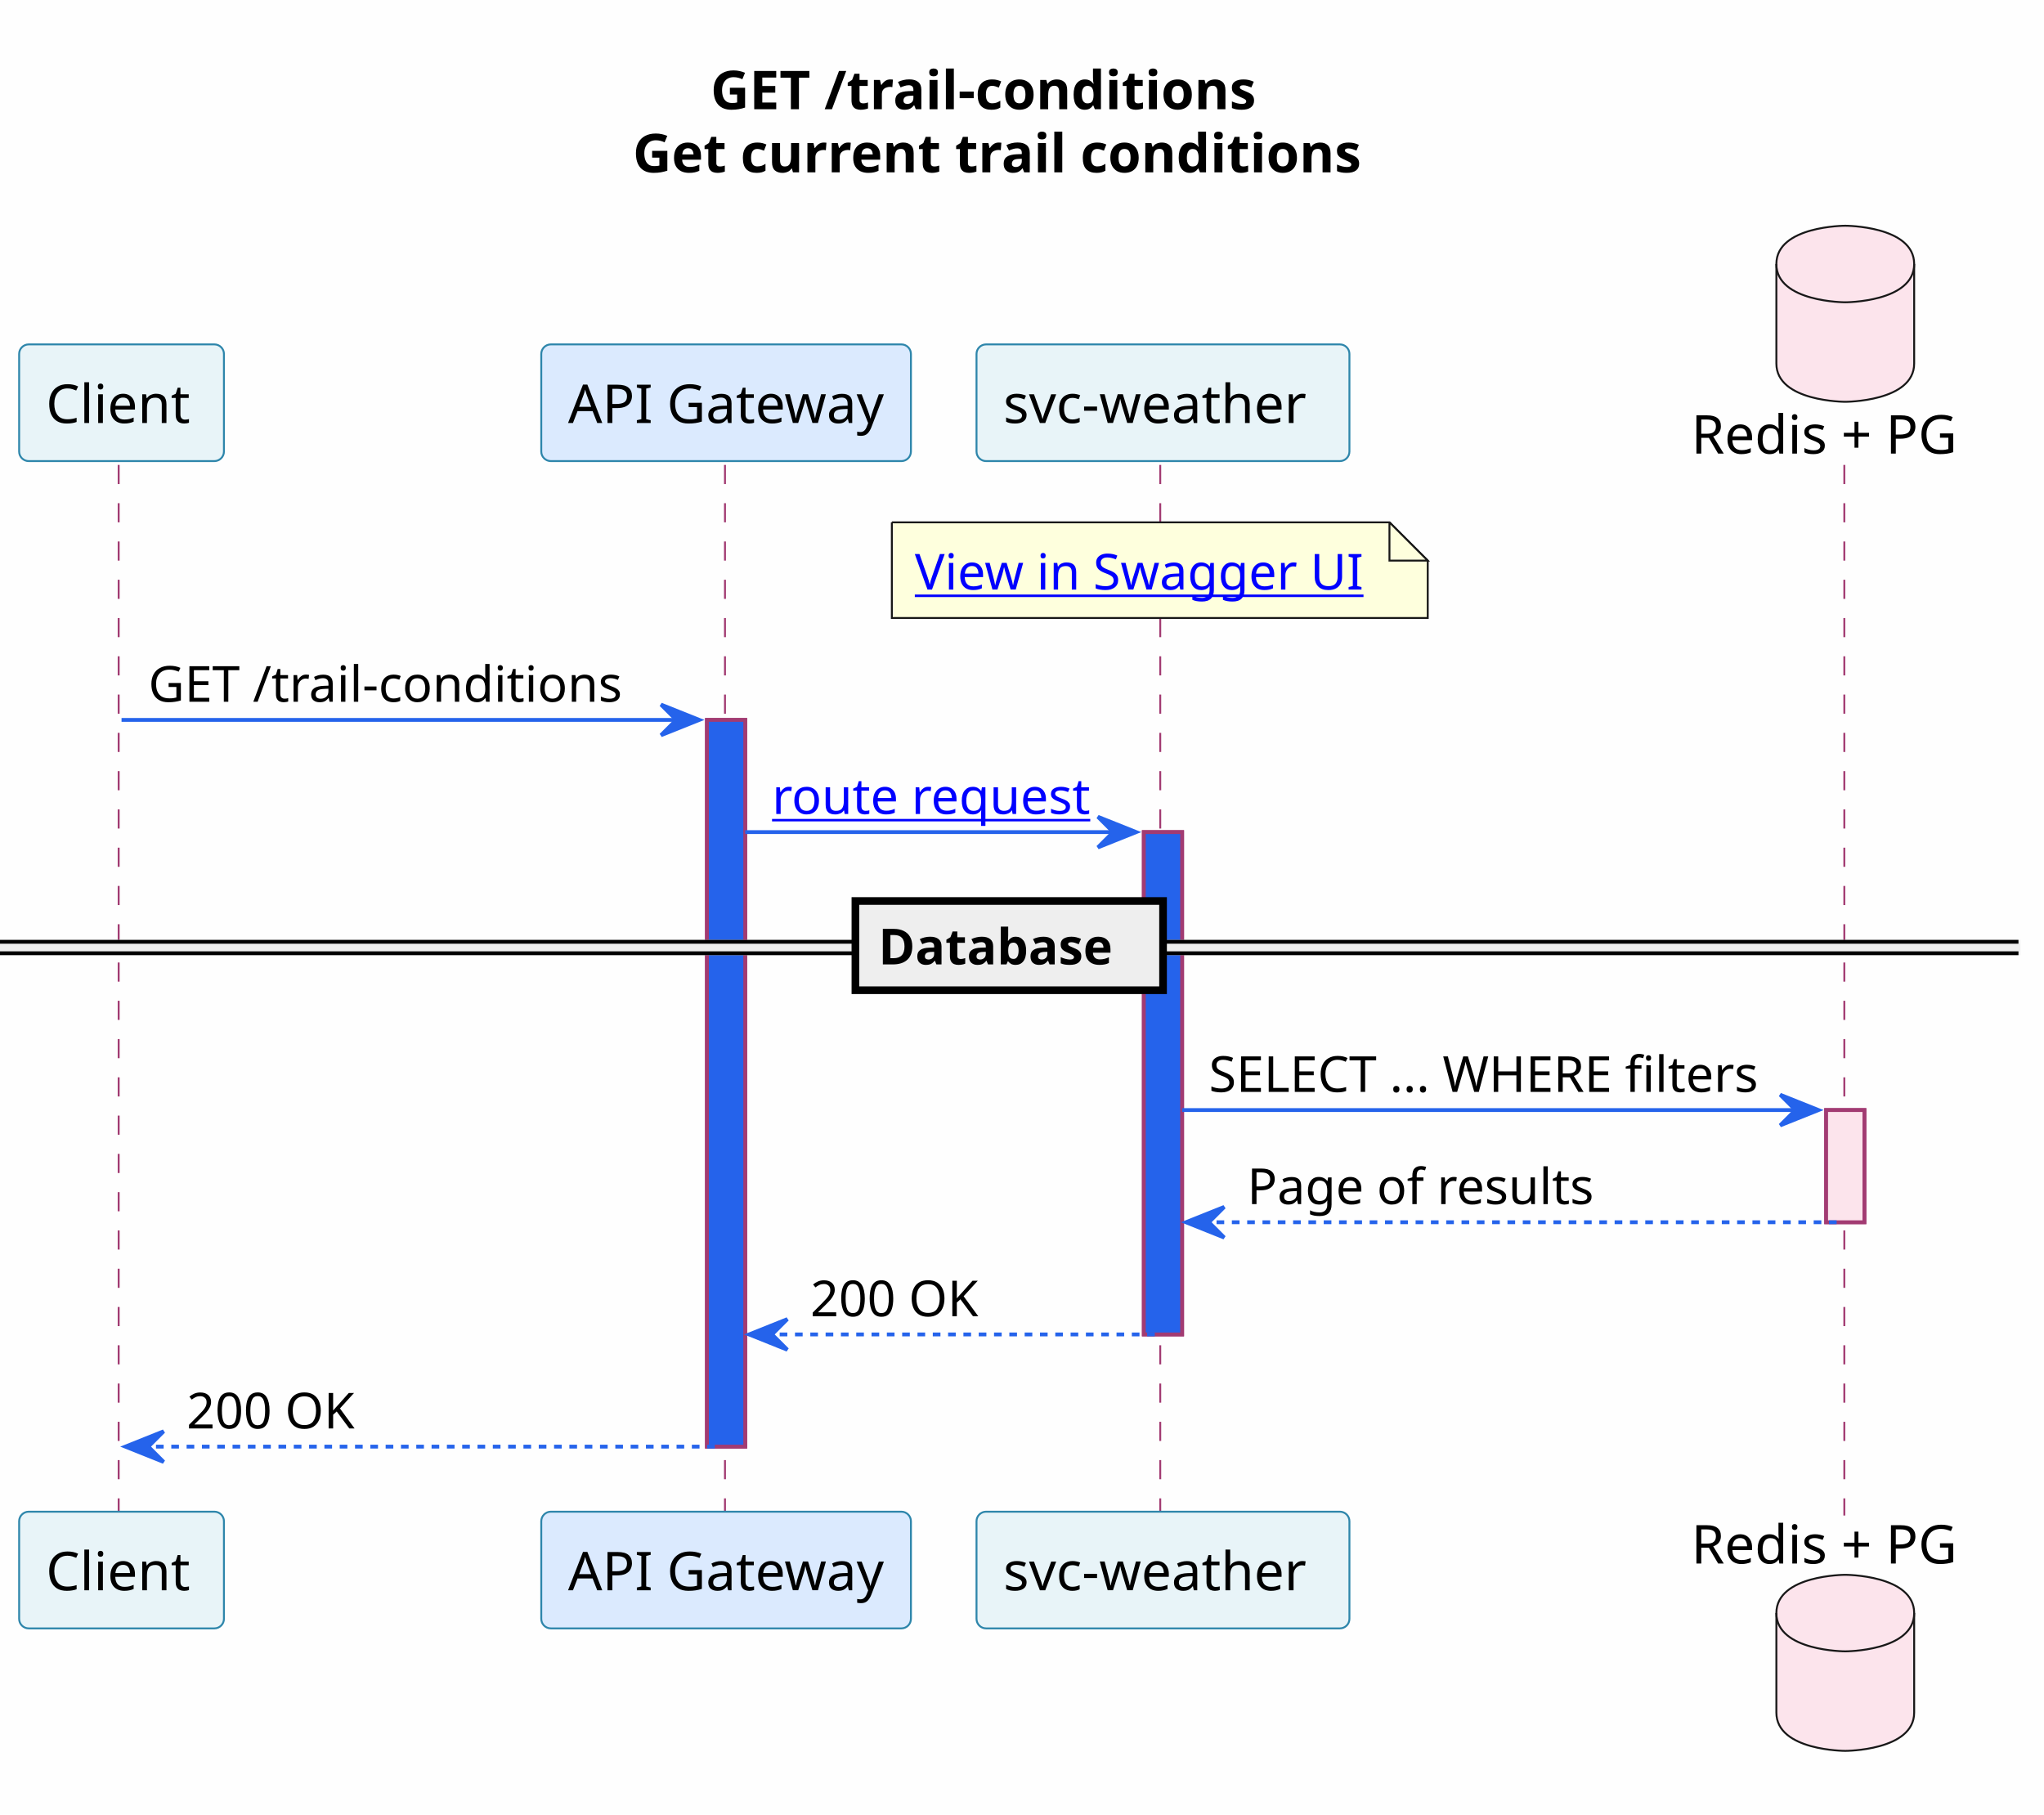
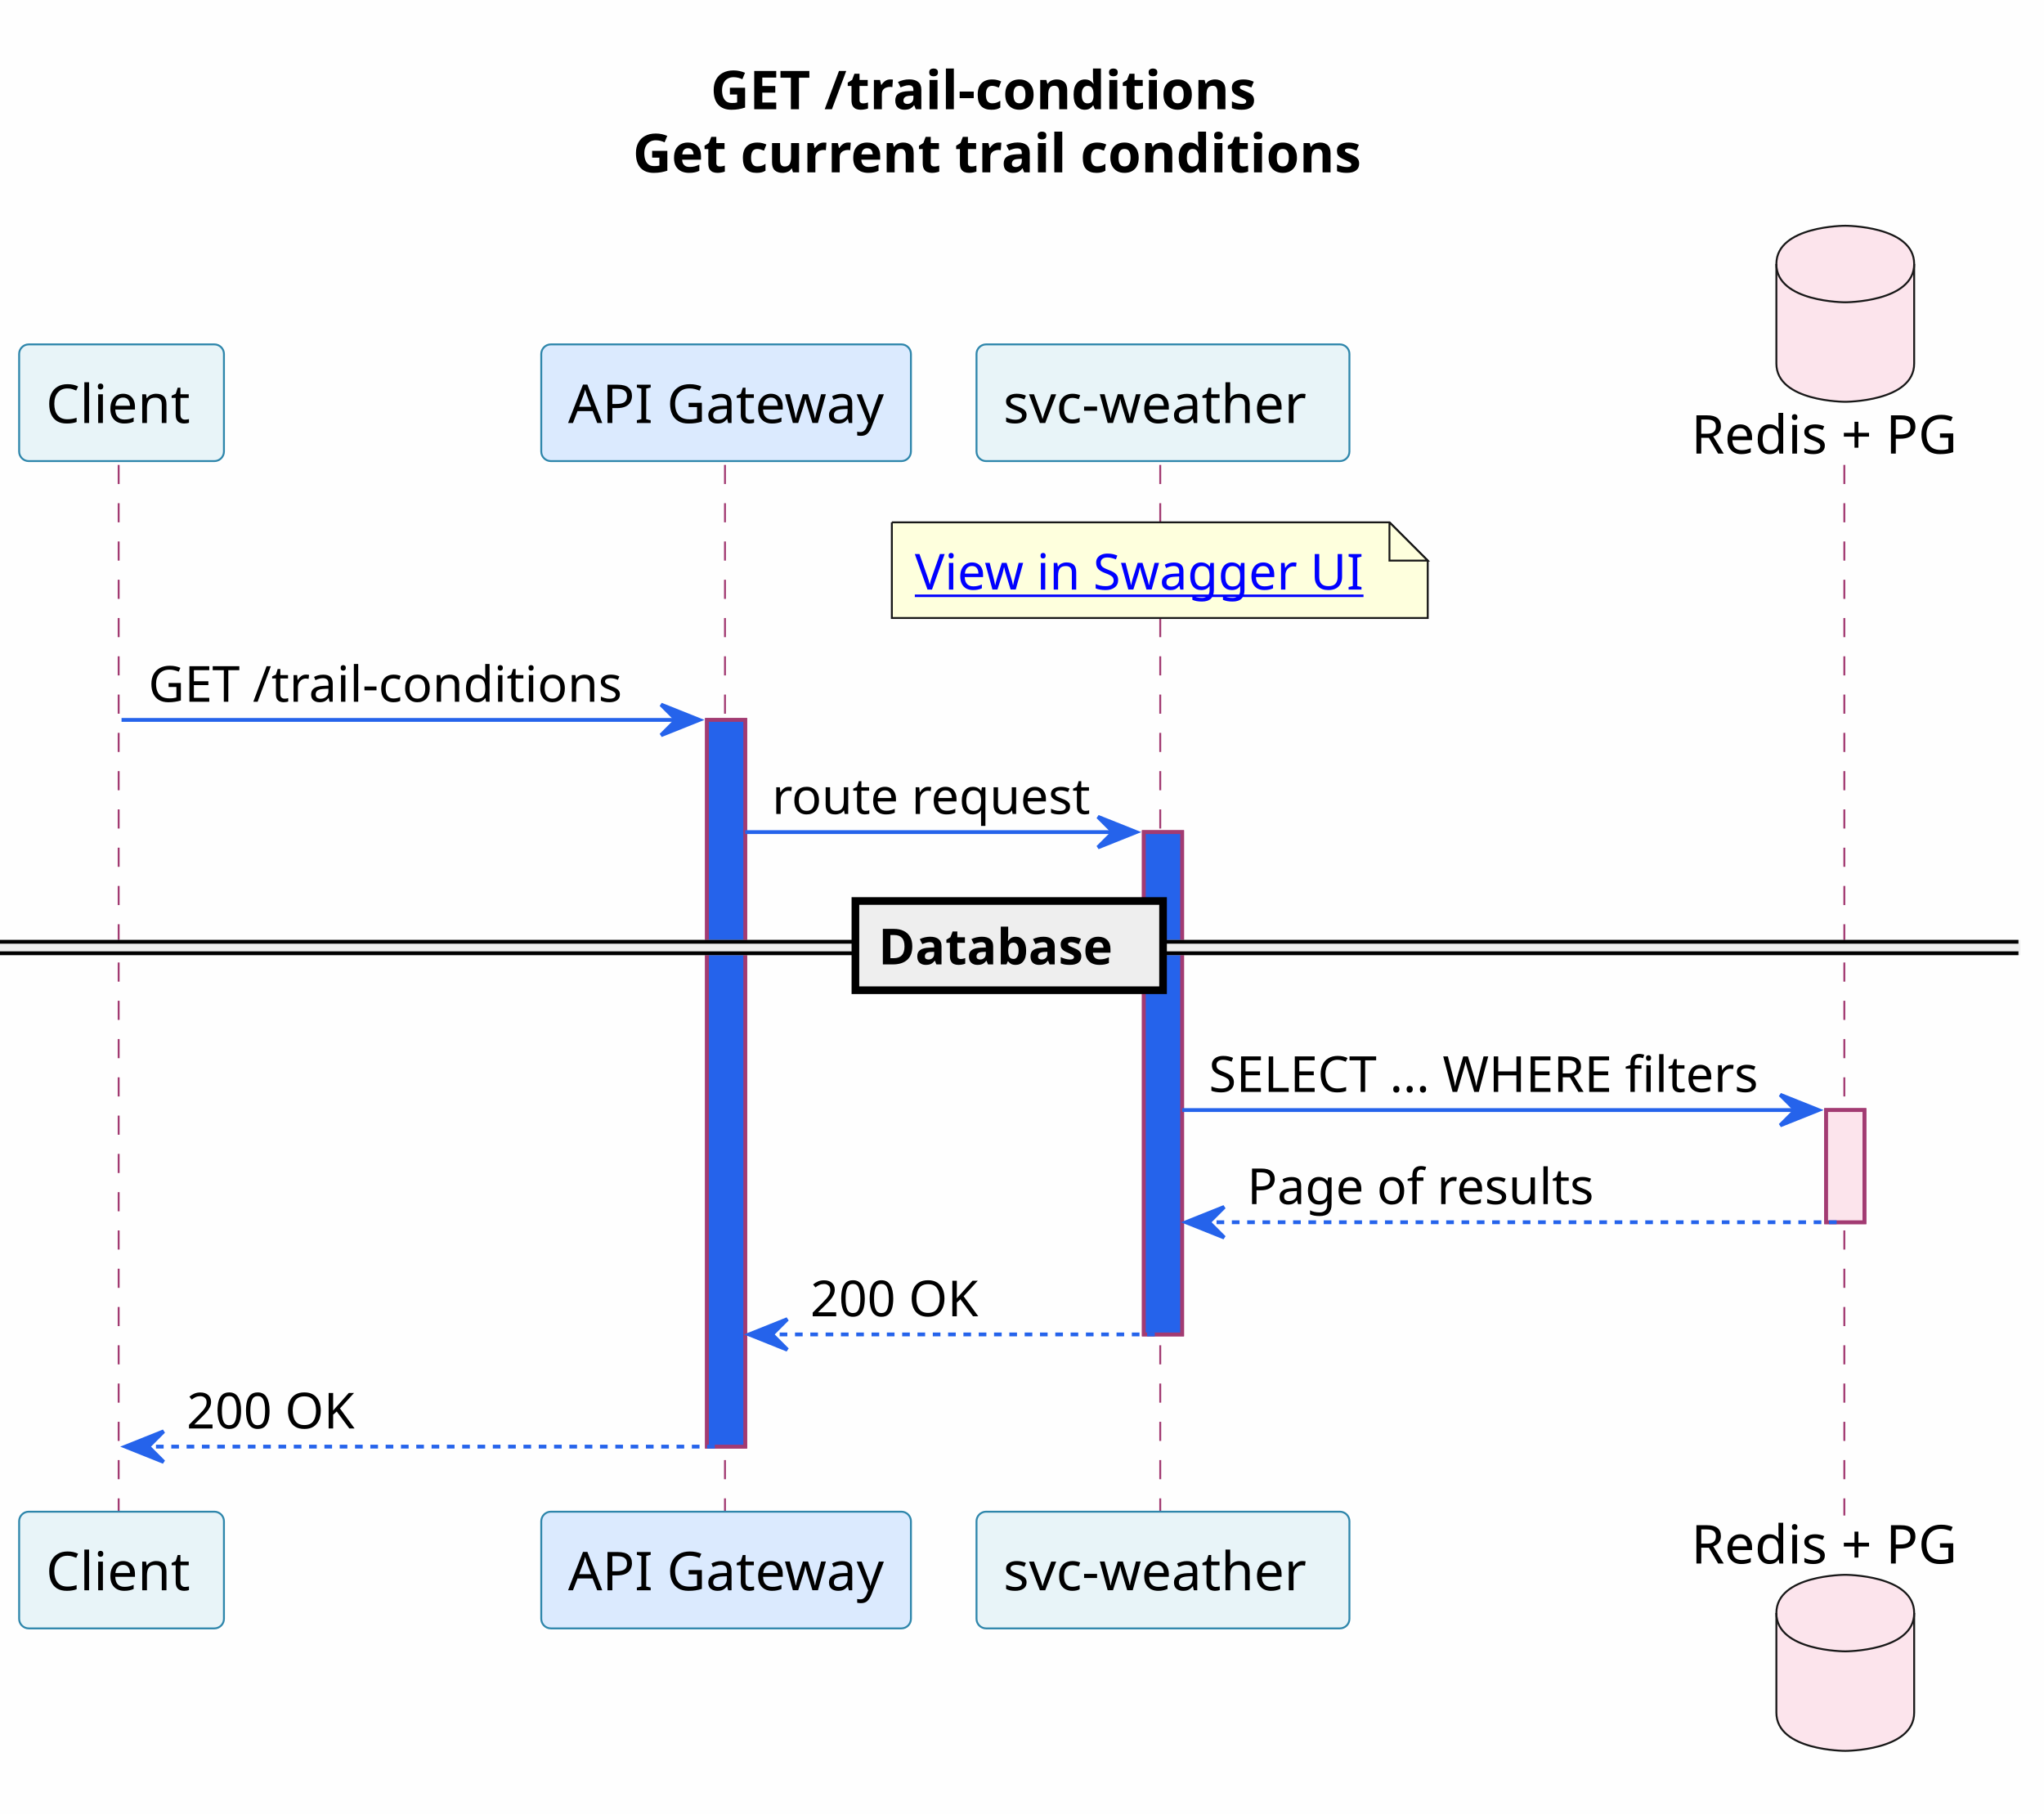
<svg xmlns="http://www.w3.org/2000/svg" xmlns:xlink="http://www.w3.org/1999/xlink" contentStyleType="text/css" data-diagram-type="SEQUENCE" height="474px" preserveAspectRatio="none" style="width:534px;height:474px;background:#FEFEFE;" version="1.1" viewBox="0 0 534 474" width="534px" zoomAndPan="magnify">
  <defs />
  <g>
    <rect fill="#FEFEFE" height="474" style="stroke:none;stroke-width:1;" width="534" x="0" y="0" />
    <text fill="#000000" font-family="Segoe UI" font-size="14" font-weight="bold" lengthAdjust="spacing" textLength="155.046" x="185.641" y="28.535">GET /trail-conditions</text>
    <text fill="#000000" font-family="Segoe UI" font-size="14" font-weight="bold" lengthAdjust="spacing" textLength="195.672" x="165.328" y="45.023">Get current trail conditions</text>
    <g>
      <rect fill="#2563EB" height="189.863" style="stroke:#A23B72;stroke-width:1;" width="10" x="184.694" y="188.086" />
    </g>
    <g>
      <rect fill="#2563EB" height="131.242" style="stroke:#A23B72;stroke-width:1;" width="10" x="298.829" y="217.397" />
    </g>
    <g>
      <rect fill="#FCE4EC" height="29.311" style="stroke:#A23B72;stroke-width:1;" width="10" x="477.082" y="290.018" />
    </g>
    <g>
      <rect fill="#000000" fill-opacity="0" height="274.484" width="8" x="27.752" y="121.465" />
      <line style="stroke:#A23B72;stroke-width:0.5;stroke-dasharray:5,5;" x1="31" x2="31" y1="121.465" y2="395.949" />
    </g>
    <g>
      <rect fill="#000000" fill-opacity="0" height="274.484" width="8" x="185.694" y="121.465" />
      <line style="stroke:#A23B72;stroke-width:0.5;stroke-dasharray:5,5;" x1="189.405" x2="189.405" y1="121.465" y2="395.949" />
    </g>
    <g>
      <rect fill="#000000" fill-opacity="0" height="274.484" width="8" x="299.829" y="121.465" />
      <line style="stroke:#A23B72;stroke-width:0.5;stroke-dasharray:5,5;" x1="303.116" x2="303.116" y1="121.465" y2="395.949" />
    </g>
    <g>
      <rect fill="#000000" fill-opacity="0" height="274.484" width="8" x="478.082" y="121.465" />
      <line style="stroke:#A23B72;stroke-width:0.5;stroke-dasharray:5,5;" x1="481.836" x2="481.836" y1="121.465" y2="395.949" />
    </g>
    <g class="participant participant-head" data-participant="Client">
      <rect fill="#E8F4F8" height="30.488" rx="2.5" ry="2.5" style="stroke:#2E86AB;stroke-width:0.5;" width="53.505" x="5" y="89.977" />
      <text fill="#000000" font-family="Segoe UI" font-size="14" lengthAdjust="spacing" textLength="39.505" x="12" y="110.512">Client</text>
    </g>
    <g class="participant participant-tail" data-participant="Client">
      <rect fill="#E8F4F8" height="30.488" rx="2.5" ry="2.5" style="stroke:#2E86AB;stroke-width:0.5;" width="53.505" x="5" y="394.949" />
      <text fill="#000000" font-family="Segoe UI" font-size="14" lengthAdjust="spacing" textLength="39.505" x="12" y="415.484">Client</text>
    </g>
    <g class="participant participant-head" data-participant="GW">
      <rect fill="#DBEAFE" height="30.488" rx="2.5" ry="2.5" style="stroke:#2E86AB;stroke-width:0.5;" width="96.578" x="141.405" y="89.977" />
      <text fill="#000000" font-family="Segoe UI" font-size="14" lengthAdjust="spacing" textLength="82.578" x="148.405" y="110.512">API Gateway</text>
    </g>
    <g class="participant participant-tail" data-participant="GW">
      <rect fill="#DBEAFE" height="30.488" rx="2.5" ry="2.5" style="stroke:#2E86AB;stroke-width:0.5;" width="96.578" x="141.405" y="394.949" />
      <text fill="#000000" font-family="Segoe UI" font-size="14" lengthAdjust="spacing" textLength="82.578" x="148.405" y="415.484">API Gateway</text>
    </g>
    <g class="participant participant-head" data-participant="Svc">
      <a href="/microservices/svc-weather/" target="_top" title="/microservices/svc-weather/" xlink:actuate="onRequest" xlink:href="/microservices/svc-weather/" xlink:show="new" xlink:title="/microservices/svc-weather/" xlink:type="simple">
        <rect fill="#E8F4F8" height="30.488" rx="2.5" ry="2.5" style="stroke:#2E86AB;stroke-width:0.5;" width="97.426" x="255.116" y="89.977" />
        <text fill="#000000" font-family="Segoe UI" font-size="14" lengthAdjust="spacing" textLength="83.426" x="262.116" y="110.512">svc-weather</text>
      </a>
    </g>
    <g class="participant participant-tail" data-participant="Svc">
      <a href="/microservices/svc-weather/" target="_top" title="/microservices/svc-weather/" xlink:actuate="onRequest" xlink:href="/microservices/svc-weather/" xlink:show="new" xlink:title="/microservices/svc-weather/" xlink:type="simple">
        <rect fill="#E8F4F8" height="30.488" rx="2.5" ry="2.5" style="stroke:#2E86AB;stroke-width:0.5;" width="97.426" x="255.116" y="394.949" />
        <text fill="#000000" font-family="Segoe UI" font-size="14" lengthAdjust="spacing" textLength="83.426" x="262.116" y="415.484">svc-weather</text>
      </a>
    </g>
    <g class="participant participant-head" data-participant="DB">
      <text fill="#000000" font-family="Segoe UI" font-size="14" lengthAdjust="spacing" textLength="74.491" x="441.836" y="118.512">Redis + PG</text>
      <path d="M464.082,68.977 C464.082,58.977 482.082,58.977 482.082,58.977 C482.082,58.977 500.082,58.977 500.082,68.977 L500.082,94.977 C500.082,104.977 482.082,104.977 482.082,104.977 C482.082,104.977 464.082,104.977 464.082,94.977 L464.082,68.977" fill="#FCE4EC" style="stroke:#181818;stroke-width:0.5;" />
      <path d="M464.082,68.977 C464.082,78.977 482.082,78.977 482.082,78.977 C482.082,78.977 500.082,78.977 500.082,68.977" fill="none" style="stroke:#181818;stroke-width:0.5;" />
    </g>
    <g class="participant participant-tail" data-participant="DB">
      <text fill="#000000" font-family="Segoe UI" font-size="14" lengthAdjust="spacing" textLength="74.491" x="441.836" y="408.484">Redis + PG</text>
      <path d="M464.082,421.438 C464.082,411.438 482.082,411.438 482.082,411.438 C482.082,411.438 500.082,411.438 500.082,421.438 L500.082,447.438 C500.082,457.438 482.082,457.438 482.082,457.438 C482.082,457.438 464.082,457.438 464.082,447.438 L464.082,421.438" fill="#FCE4EC" style="stroke:#181818;stroke-width:0.5;" />
      <path d="M464.082,421.438 C464.082,431.438 482.082,431.438 482.082,431.438 C482.082,431.438 500.082,431.438 500.082,421.438" fill="none" style="stroke:#181818;stroke-width:0.5;" />
    </g>
    <g>
      <rect fill="#2563EB" height="189.863" style="stroke:#A23B72;stroke-width:1;" width="10" x="184.694" y="188.086" />
    </g>
    <g>
      <rect fill="#2563EB" height="131.242" style="stroke:#A23B72;stroke-width:1;" width="10" x="298.829" y="217.397" />
    </g>
    <g>
      <rect fill="#FCE4EC" height="29.311" style="stroke:#A23B72;stroke-width:1;" width="10" x="477.082" y="290.018" />
    </g>
    <path d="M233,136.465 L233,161.465 L373,161.465 L373,146.465 L363,136.465 L233,136.465" fill="#FEFFDD" style="stroke:#181818;stroke-width:0.5;" />
    <path d="M363,136.465 L363,146.465 L373,146.465 L363,136.465" fill="#FEFFDD" style="stroke:#181818;stroke-width:0.5;" />
    <a href="/services/api/svc-weather.html#/Trail%20Conditions/getTrailConditions" target="_top" title="/services/api/svc-weather.html#/Trail%20Conditions/getTrailConditions" xlink:actuate="onRequest" xlink:href="/services/api/svc-weather.html#/Trail%20Conditions/getTrailConditions" xlink:show="new" xlink:title="/services/api/svc-weather.html#/Trail%20Conditions/getTrailConditions" xlink:type="simple">
      <text fill="#0000FF" font-family="Segoe UI" font-size="13" lengthAdjust="spacing" text-decoration="underline" textLength="119.406" x="239" y="154.033">View in Swagger UI</text>
    </a>
    <g class="message" data-participant-1="Client" data-participant-2="GW">
      <polygon fill="#2563EB" points="172.694,184.086,182.694,188.086,172.694,192.086,176.694,188.086" style="stroke:#2563EB;stroke-width:1;" />
      <line style="stroke:#2563EB;stroke-width:1;" x1="31.752" x2="178.694" y1="188.086" y2="188.086" />
      <text fill="#000000" font-family="Segoe UI" font-size="13" lengthAdjust="spacing" textLength="133.942" x="38.752" y="183.344">GET /trail-conditions</text>
    </g>
    <g class="message" data-participant-1="GW" data-participant-2="Svc">
      <polygon fill="#2563EB" points="286.829,213.397,296.829,217.397,286.829,221.397,290.829,217.397" style="stroke:#2563EB;stroke-width:1;" />
      <line style="stroke:#2563EB;stroke-width:1;" x1="194.694" x2="292.829" y1="217.397" y2="217.397" />
-       <a href="/microservices/svc-weather/#get-trail-conditions-get-current-trail-conditions" target="_top" title="/microservices/svc-weather/#get-trail-conditions-get-current-trail-conditions" xlink:actuate="onRequest" xlink:href="/microservices/svc-weather/#get-trail-conditions-get-current-trail-conditions" xlink:show="new" xlink:title="/microservices/svc-weather/#get-trail-conditions-get-current-trail-conditions" xlink:type="simple">
-         <text fill="#0000FF" font-family="Segoe UI" font-size="13" lengthAdjust="spacing" text-decoration="underline" textLength="85.135" x="201.694" y="212.654">route request</text>
-       </a>
+       <text fill="#000000" font-family="Segoe UI" font-size="13" lengthAdjust="spacing" textLength="85.135" x="201.694" y="212.654">route request</text>
    </g>
    <rect fill="#EEEEEE" height="3" style="stroke:#EEEEEE;stroke-width:1;" width="527.327" x="0" y="246.052" />
    <line style="stroke:#000000;stroke-width:1;" x1="0" x2="527.327" y1="246.052" y2="246.052" />
    <line style="stroke:#000000;stroke-width:1;" x1="0" x2="527.327" y1="249.052" y2="249.052" />
    <rect fill="#EEEEEE" height="23.311" style="stroke:#000000;stroke-width:2;" width="80.371" x="223.478" y="235.397" />
    <text fill="#000000" font-family="Segoe UI" font-size="13" font-weight="bold" lengthAdjust="spacing" textLength="62.086" x="229.478" y="251.965">Database</text>
    <g class="message" data-participant-1="Svc" data-participant-2="DB">
      <polygon fill="#2563EB" points="465.082,286.018,475.082,290.018,465.082,294.018,469.082,290.018" style="stroke:#2563EB;stroke-width:1;" />
      <line style="stroke:#2563EB;stroke-width:1;" x1="308.829" x2="471.082" y1="290.018" y2="290.018" />
      <text fill="#000000" font-family="Segoe UI" font-size="13" lengthAdjust="spacing" textLength="149.252" x="315.829" y="285.275">SELECT ... WHERE filters</text>
    </g>
    <g class="message" data-participant-1="DB" data-participant-2="Svc">
      <polygon fill="#2563EB" points="319.829,315.328,309.829,319.328,319.829,323.328,315.829,319.328" style="stroke:#2563EB;stroke-width:1;" />
      <line style="stroke:#2563EB;stroke-width:1;stroke-dasharray:2,2;" x1="313.829" x2="481.082" y1="319.328" y2="319.328" />
      <text fill="#000000" font-family="Segoe UI" font-size="13" lengthAdjust="spacing" textLength="93.209" x="325.829" y="314.586">Page of results</text>
    </g>
    <g class="message" data-participant-1="Svc" data-participant-2="GW">
      <polygon fill="#2563EB" points="205.694,344.639,195.694,348.639,205.694,352.639,201.694,348.639" style="stroke:#2563EB;stroke-width:1;" />
      <line style="stroke:#2563EB;stroke-width:1;stroke-dasharray:2,2;" x1="199.694" x2="302.829" y1="348.639" y2="348.639" />
      <text fill="#000000" font-family="Segoe UI" font-size="13" lengthAdjust="spacing" textLength="47.36" x="211.694" y="343.897">200 OK</text>
    </g>
    <g class="message" data-participant-1="GW" data-participant-2="Client">
      <polygon fill="#2563EB" points="42.752,373.949,32.752,377.949,42.752,381.949,38.752,377.949" style="stroke:#2563EB;stroke-width:1;" />
      <line style="stroke:#2563EB;stroke-width:1;stroke-dasharray:2,2;" x1="36.752" x2="188.694" y1="377.949" y2="377.949" />
      <text fill="#000000" font-family="Segoe UI" font-size="13" lengthAdjust="spacing" textLength="47.36" x="48.752" y="373.207">200 OK</text>
    </g>
  </g>
</svg>
